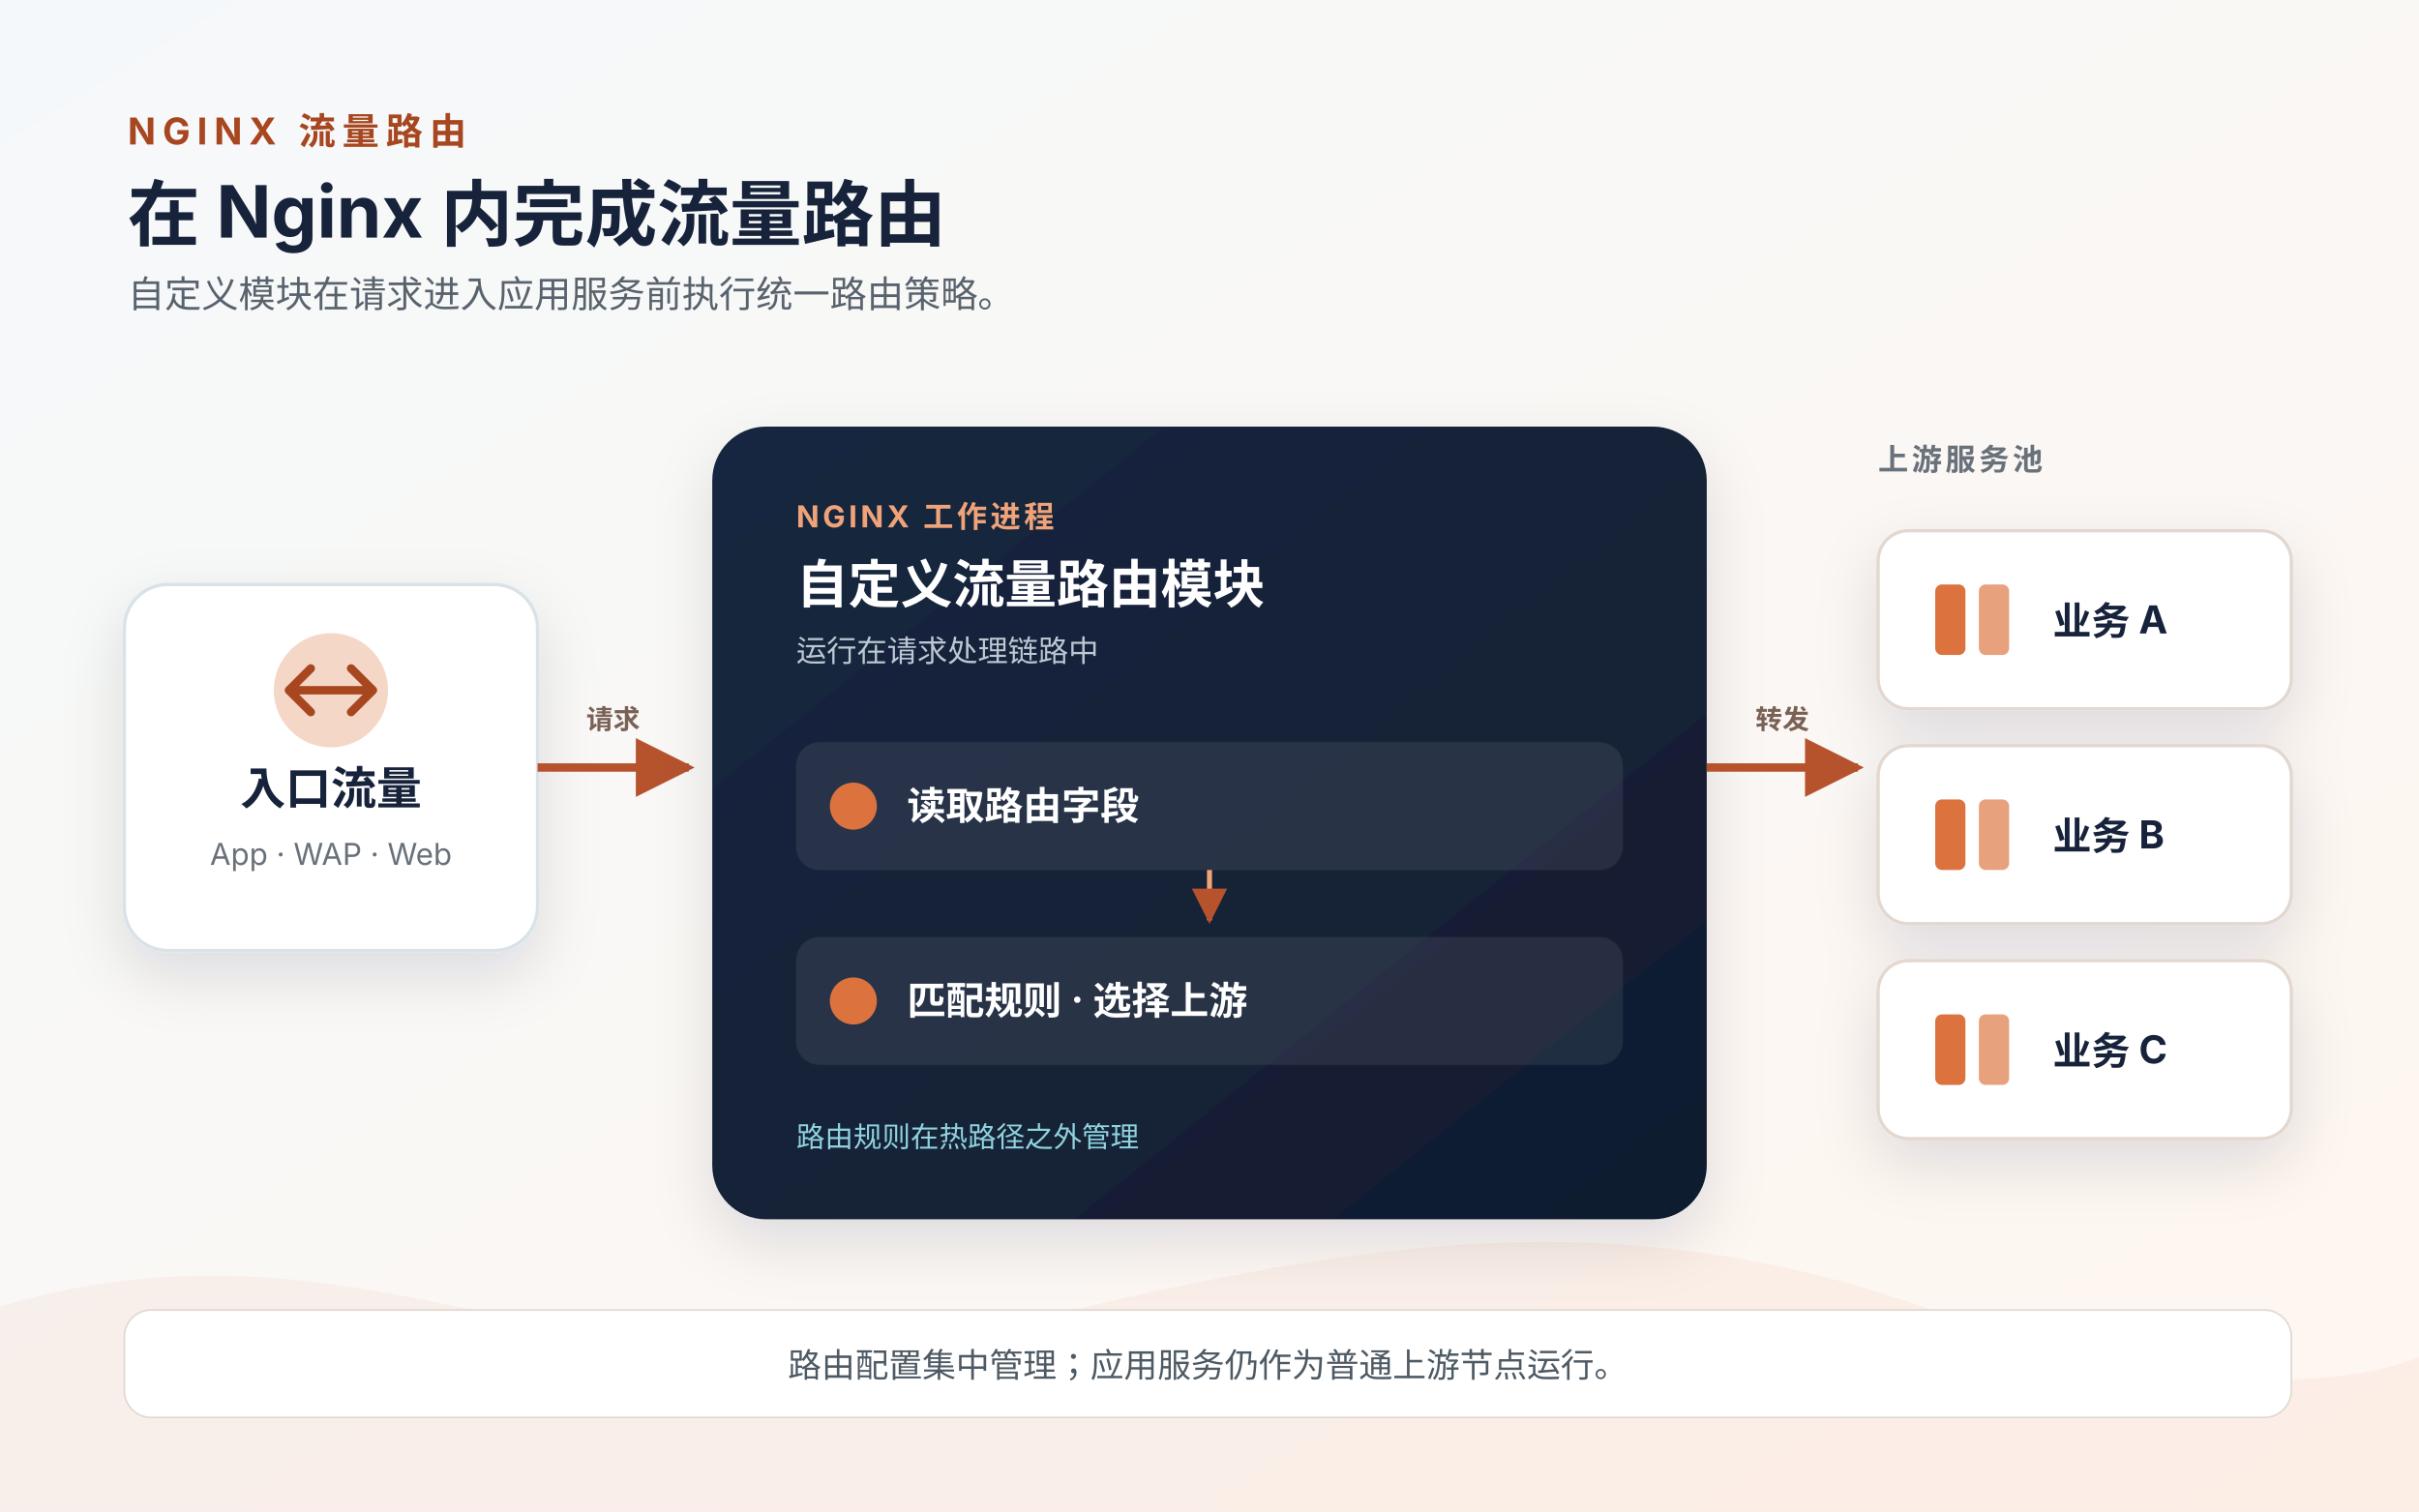
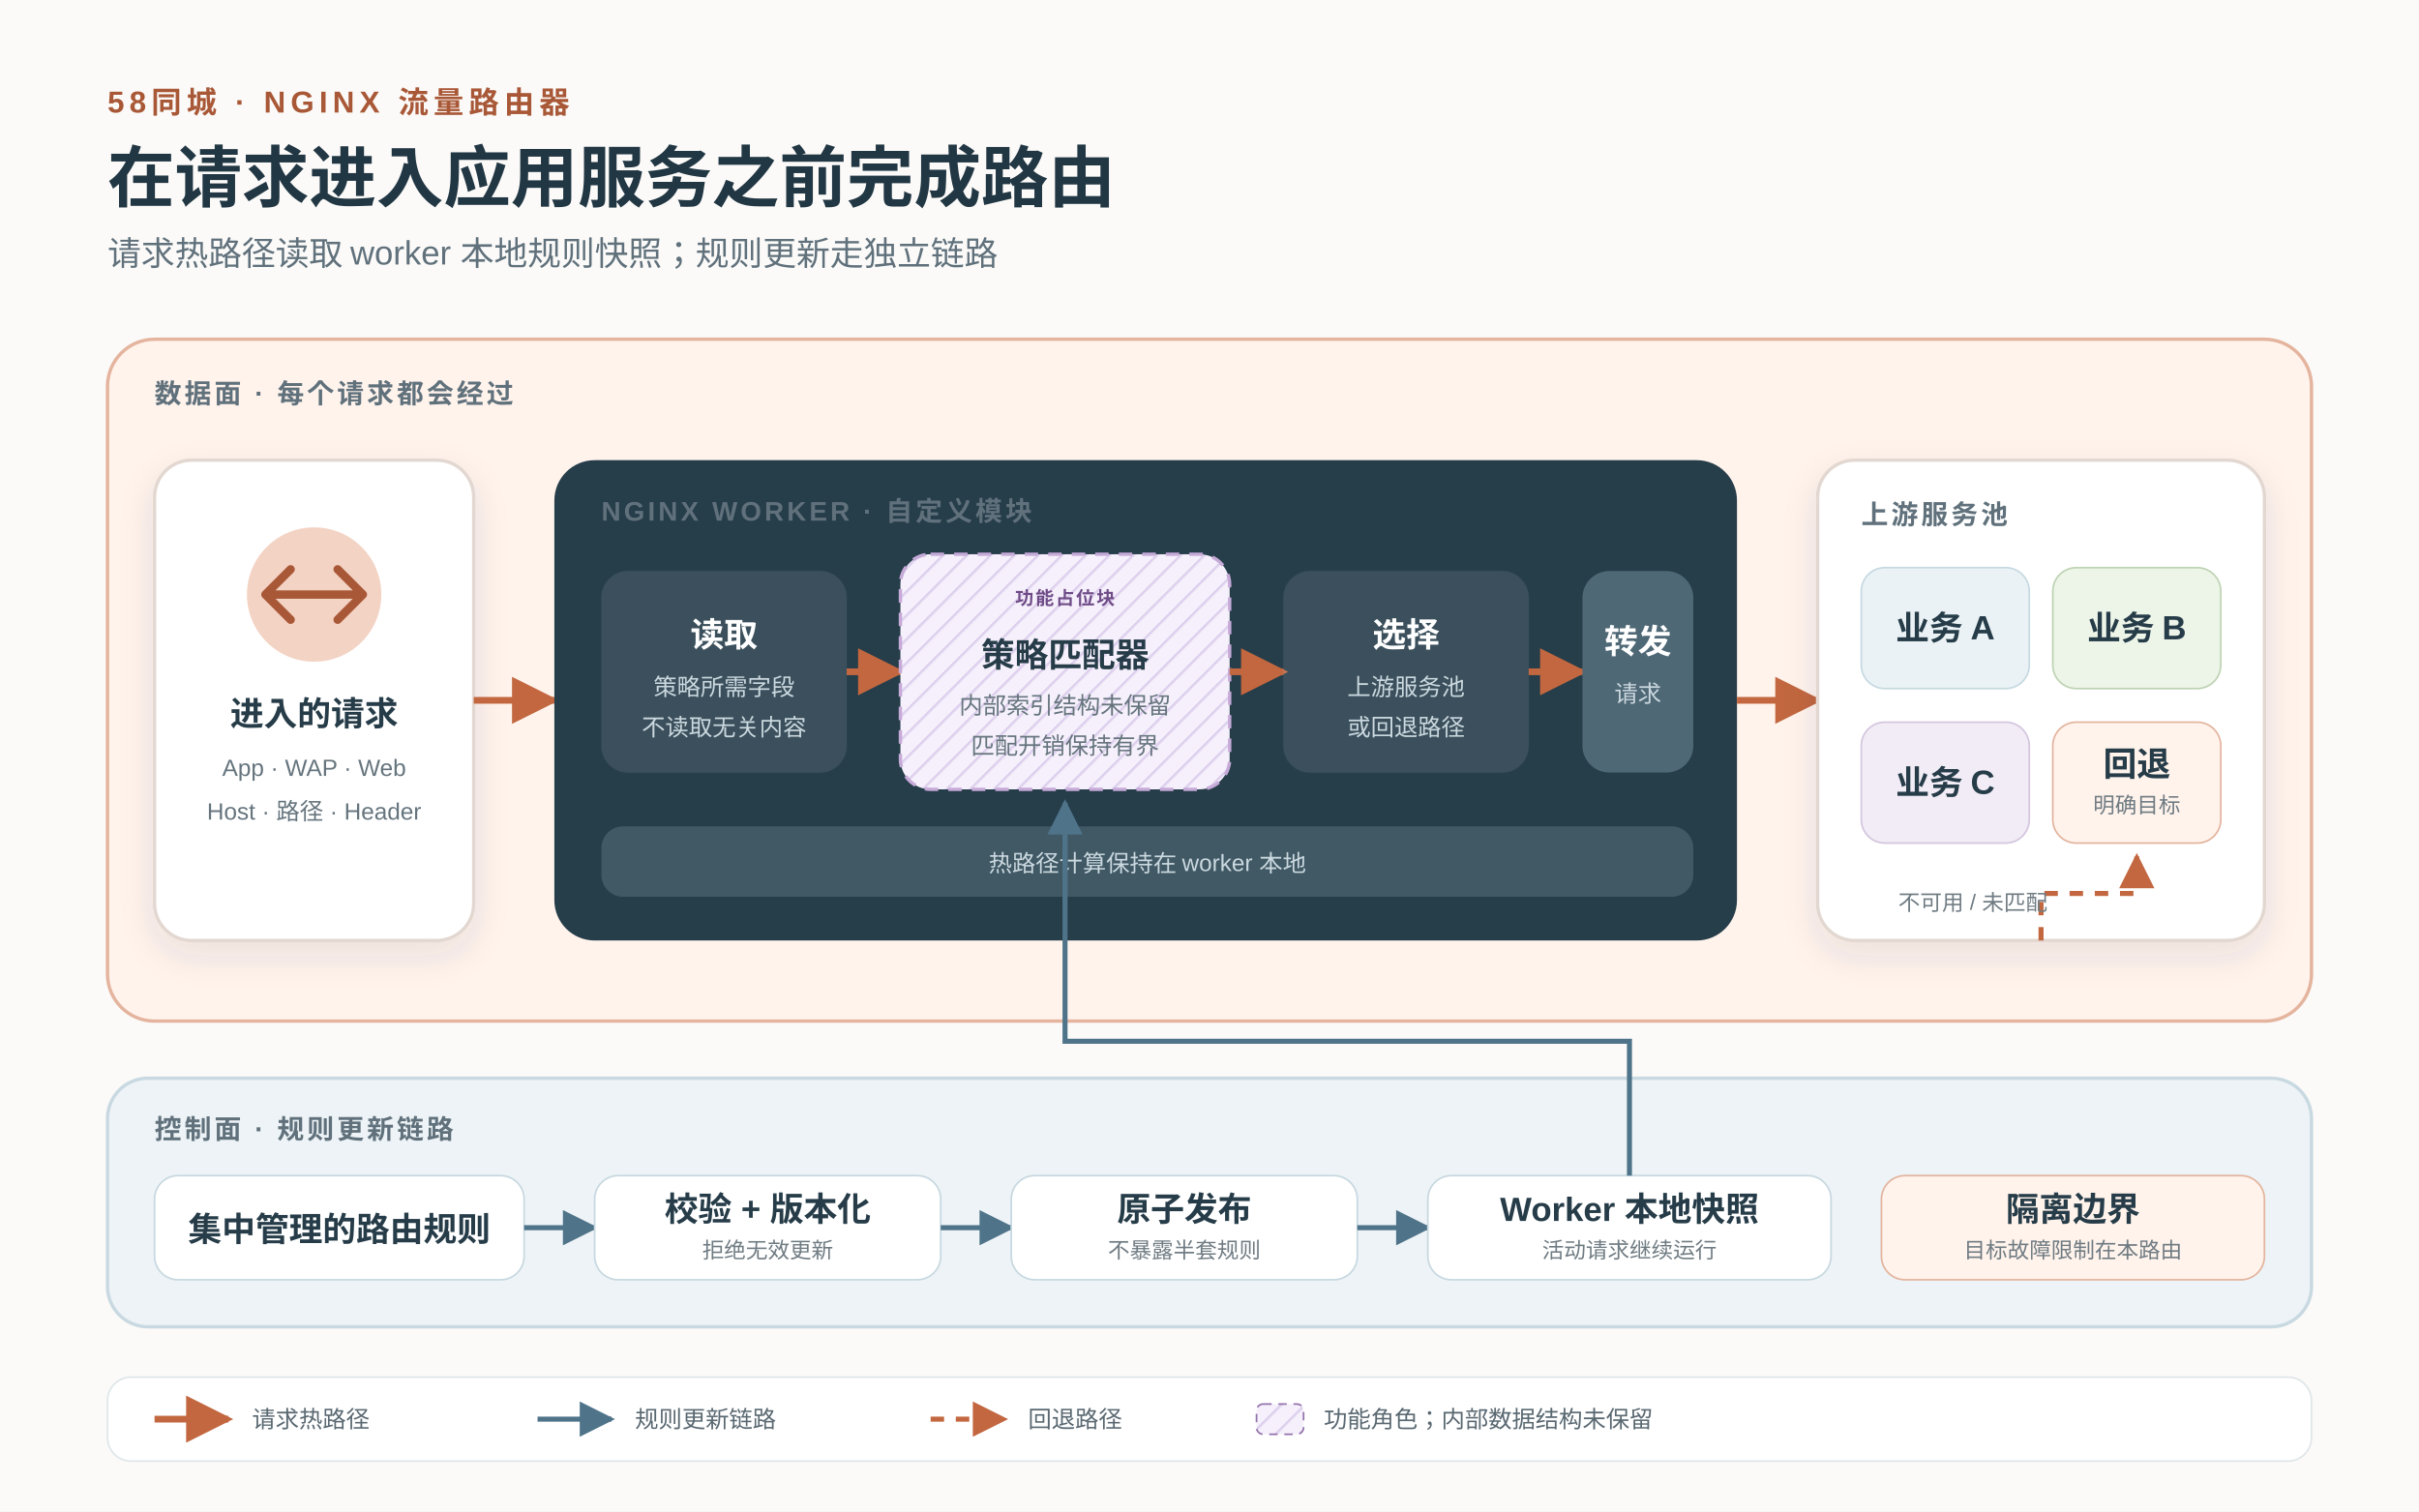
<svg xmlns="http://www.w3.org/2000/svg" width="1440" height="900" viewBox="0 0 1440 900" role="img" aria-labelledby="title desc">
  <defs>
-     <linearGradient id="ground" x1="0" y1="0" x2="1" y2="1">
-       <stop offset="0" stop-color="#f5f8fa" />
-       <stop offset="1" stop-color="#fff7f0" />
-     </linearGradient>
-     <linearGradient id="edge" x1="0" y1="0" x2="1" y2="1">
-       <stop offset="0" stop-color="#182740" />
-       <stop offset="1" stop-color="#101c2e" />
-     </linearGradient>
-     <marker id="arrow" viewBox="0 0 10 10" refX="9" refY="5" markerWidth="7" markerHeight="7" orient="auto-start-reverse">
-       <path d="M0 0 10 5 0 10Z" fill="#b6532d" />
+     <marker id="hotArrow" viewBox="0 0 10 10" refX="9" refY="5" markerWidth="7" markerHeight="7" orient="auto">
+       <path d="M0 0 10 5 0 10Z" fill="#c2673f" />
    </marker>
-     <filter id="shadow" x="-20%" y="-20%" width="140%" height="150%">
-       <feDropShadow dx="0" dy="14" stdDeviation="18" flood-color="#16233a" flood-opacity=".12" />
+     <marker id="controlArrow" viewBox="0 0 10 10" refX="9" refY="5" markerWidth="7" markerHeight="7" orient="auto">
+       <path d="M0 0 10 5 0 10Z" fill="#4f748a" />
+     </marker>
+     <pattern id="placeholder" width="10" height="10" patternUnits="userSpaceOnUse" patternTransform="rotate(45)">
+       <rect width="10" height="10" fill="#f5f0fb" />
+       <line y2="10" stroke="#ded1ee" stroke-width="3" />
+     </pattern>
+     <filter id="shadow" x="-15%" y="-15%" width="130%" height="140%">
+       <feDropShadow dx="0" dy="8" stdDeviation="10" flood-color="#2a3d4d" flood-opacity=".1" />
    </filter>
+     <style>text{font-family:-apple-system,BlinkMacSystemFont,"PingFang SC","Microsoft YaHei",Arial,sans-serif}.kicker{font-size:18px;font-weight:750;letter-spacing:3px;fill:#a95837}.title{font-size:40px;font-weight:760;fill:#223744}.sub{font-size:20px;fill:#60717c}.stage{font-size:16px;font-weight:760;letter-spacing:1.8px;fill:#60717c}.box-title{font-size:20px;font-weight:720;fill:#263c48}.box-sub{font-size:14px;fill:#65747d}.small{font-size:13px;fill:#6f7b82}.white-title{font-size:20px;font-weight:720;fill:#fff}.white-sub{font-size:14px;fill:#cbd8df}.tag{font-size:11px;font-weight:780;letter-spacing:1.1px;fill:#6f4c88}.legend{font-size:14px;fill:#596871}.hot{fill:none;stroke:#c2673f;stroke-width:4;marker-end:url(#hotArrow)}.control{fill:none;stroke:#4f748a;stroke-width:3;marker-end:url(#controlArrow)}.fallback{fill:none;stroke:#c2673f;stroke-width:3;stroke-dasharray:8 7;marker-end:url(#hotArrow)}</style>
  </defs>
-   <rect width="1440" height="900" fill="url(#ground)" />
-   <path d="M0 778C220 712 360 848 572 796s378-88 578-16 290 28 290 28v92H0Z" fill="#d76b38" opacity=".06" />
-   <g font-family="-apple-system,BlinkMacSystemFont,'PingFang SC','Microsoft YaHei','Segoe UI',sans-serif">
-     <text x="76" y="86" fill="#a7461f" font-size="22" font-weight="700" letter-spacing="4">NGINX 流量路由</text>
-     <text x="76" y="143" fill="#17233b" font-size="43" font-weight="750">在 Nginx 内完成流量路由</text>
-     <text x="76" y="183" fill="#59636d" font-size="22">自定义模块在请求进入应用服务前执行统一路由策略。</text>
-     <g filter="url(#shadow)">
-       <rect x="74" y="348" width="246" height="218" rx="26" fill="#ffffff" stroke="#d9e2e7" stroke-width="2" />
-     </g>
-     <circle cx="197" cy="411" r="34" fill="#f5d7c8" />
-     <path d="M178 411h38M185 398l-13 13 13 13M209 398l13 13-13 13" fill="none" stroke="#a7461f" stroke-width="5" stroke-linecap="round" stroke-linejoin="round" />
-     <text x="197" y="479" text-anchor="middle" fill="#17233b" font-size="27" font-weight="750">入口流量</text>
-     <text x="197" y="515" text-anchor="middle" fill="#68717a" font-size="18">App · WAP · Web</text>
-     <path d="M320 457H410" fill="none" stroke="#b6532d" stroke-width="5" marker-end="url(#arrow)" />
-     <text x="365" y="434" text-anchor="middle" fill="#7a6155" font-size="16" font-weight="700">请求</text>
-     <g filter="url(#shadow)">
-       <rect x="424" y="254" width="592" height="472" rx="32" fill="url(#edge)" />
-     </g>
-     <text x="474" y="314" fill="#f0a278" font-size="18" font-weight="700" letter-spacing="2">NGINX 工作进程</text>
-     <text x="474" y="359" fill="#ffffff" font-size="31" font-weight="750">自定义流量路由模块</text>
-     <text x="474" y="394" fill="#bdc8d3" font-size="18">运行在请求处理链路中</text>
-     <rect x="474" y="442" width="492" height="76" rx="14" fill="#ffffff" opacity=".08" stroke="#ffffff" stroke-opacity=".2" />
-     <circle cx="508" cy="480" r="14" fill="#dc733f" />
-     <text x="540" y="488" fill="#ffffff" font-size="23" font-weight="700">读取路由字段</text>
-     <path d="M720 518V548" stroke="#f0a278" stroke-width="3" marker-end="url(#arrow)" />
-     <rect x="474" y="558" width="492" height="76" rx="14" fill="#ffffff" opacity=".08" stroke="#ffffff" stroke-opacity=".2" />
-     <circle cx="508" cy="596" r="14" fill="#dc733f" />
-     <text x="540" y="604" fill="#ffffff" font-size="23" font-weight="700">匹配规则 · 选择上游</text>
-     <text x="474" y="683" fill="#8fd3df" font-size="17">路由规则在热路径之外管理</text>
-     <path d="M1016 457H1106" fill="none" stroke="#b6532d" stroke-width="5" marker-end="url(#arrow)" />
-     <text x="1061" y="434" text-anchor="middle" fill="#7a6155" font-size="16" font-weight="700">转发</text>
-     <text x="1118" y="280" fill="#69727b" font-size="18" font-weight="700" letter-spacing="2">上游服务池</text>
-     <g filter="url(#shadow)">
-       <rect x="1118" y="316" width="246" height="106" rx="18" fill="#ffffff" stroke="#e3d8d0" stroke-width="2" />
-       <rect x="1118" y="444" width="246" height="106" rx="18" fill="#ffffff" stroke="#e3d8d0" stroke-width="2" />
-       <rect x="1118" y="572" width="246" height="106" rx="18" fill="#ffffff" stroke="#e3d8d0" stroke-width="2" />
-     </g>
-     <rect x="1152" y="348" width="18" height="42" rx="4" fill="#dc733f" />
-     <rect x="1178" y="348" width="18" height="42" rx="4" fill="#e8a17d" />
-     <text x="1222" y="378" fill="#17233b" font-size="23" font-weight="700">业务 A</text>
-     <rect x="1152" y="476" width="18" height="42" rx="4" fill="#dc733f" />
-     <rect x="1178" y="476" width="18" height="42" rx="4" fill="#e8a17d" />
-     <text x="1222" y="506" fill="#17233b" font-size="23" font-weight="700">业务 B</text>
-     <rect x="1152" y="604" width="18" height="42" rx="4" fill="#dc733f" />
-     <rect x="1178" y="604" width="18" height="42" rx="4" fill="#e8a17d" />
-     <text x="1222" y="634" fill="#17233b" font-size="23" font-weight="700">业务 C</text>
-     <rect x="74" y="780" width="1290" height="64" rx="16" fill="#ffffff" stroke="#e1d8d1" />
-     <text x="719" y="820" text-anchor="middle" fill="#4d5963" font-size="20">路由配置集中管理；应用服务仍作为普通上游节点运行。</text>
+   <rect width="1440" height="900" fill="#fbfaf8" />
+   <text x="64" y="67" class="kicker">58同城 · NGINX 流量路由器</text>
+   <text x="64" y="120" class="title">在请求进入应用服务之前完成路由</text>
+   <text x="64" y="158" class="sub">请求热路径读取 worker 本地规则快照；规则更新走独立链路</text>
+   <rect x="64" y="202" width="1312" height="406" rx="28" fill="#fff3ec" stroke="#e4b49e" stroke-width="2" />
+   <text x="92" y="240" class="stage">数据面 · 每个请求都会经过</text>
+   <g filter="url(#shadow)">
+     <rect x="92" y="274" width="190" height="286" rx="22" fill="#fff" stroke="#e3d8d1" stroke-width="2" />
  </g>
+   <circle cx="187" cy="354" r="40" fill="#f3d3c4" />
+   <path d="M164 354h46M173 339l-15 15 15 15M201 339l15 15-15 15" fill="none" stroke="#a95837" stroke-width="5" stroke-linecap="round" stroke-linejoin="round" />
+   <text x="187" y="432" text-anchor="middle" class="box-title">进入的请求</text>
+   <text x="187" y="462" text-anchor="middle" class="box-sub">App · WAP · Web</text>
+   <text x="187" y="488" text-anchor="middle" class="box-sub">Host · 路径 · Header</text>
+   <path d="M282 417H330" class="hot" />
+   <rect x="330" y="274" width="704" height="286" rx="24" fill="#263d4a" />
+   <text x="358" y="310" class="stage" fill="#f3b392">NGINX WORKER · 自定义模块</text>
+   <rect x="358" y="340" width="146" height="120" rx="16" fill="#fff" opacity=".1" stroke="#fff" stroke-opacity=".25" />
+   <text x="431" y="385" text-anchor="middle" class="white-title">读取</text>
+   <text x="431" y="414" text-anchor="middle" class="white-sub">策略所需字段</text>
+   <text x="431" y="438" text-anchor="middle" class="white-sub">不读取无关内容</text>
+   <path d="M504 400H536" class="hot" />
+   <rect x="536" y="330" width="196" height="140" rx="18" fill="url(#placeholder)" stroke="#c6aad8" stroke-width="2" stroke-dasharray="8 6" />
+   <text x="634" y="360" text-anchor="middle" class="tag">功能占位块</text>
+   <text x="634" y="397" text-anchor="middle" class="box-title">策略匹配器</text>
+   <text x="634" y="425" text-anchor="middle" class="box-sub">内部索引结构未保留</text>
+   <text x="634" y="449" text-anchor="middle" class="box-sub">匹配开销保持有界</text>
+   <path d="M732 400H764" class="hot" />
+   <rect x="764" y="340" width="146" height="120" rx="16" fill="#fff" opacity=".1" stroke="#fff" stroke-opacity=".25" />
+   <text x="837" y="385" text-anchor="middle" class="white-title">选择</text>
+   <text x="837" y="414" text-anchor="middle" class="white-sub">上游服务池</text>
+   <text x="837" y="438" text-anchor="middle" class="white-sub">或回退路径</text>
+   <path d="M910 400H942" class="hot" />
+   <rect x="942" y="340" width="66" height="120" rx="16" fill="#4f6876" />
+   <text x="975" y="389" text-anchor="middle" class="white-title">转发</text>
+   <text x="975" y="418" text-anchor="middle" class="white-sub">请求</text>
+   <rect x="358" y="492" width="650" height="42" rx="13" fill="#405965" />
+   <text x="683" y="519" text-anchor="middle" class="white-sub">热路径计算保持在 worker 本地</text>
+   <path d="M1034 417H1082" class="hot" />
+   <g filter="url(#shadow)">
+     <rect x="1082" y="274" width="266" height="286" rx="22" fill="#fff" stroke="#e3d8d1" stroke-width="2" />
+   </g>
+   <text x="1108" y="312" class="stage">上游服务池</text>
+   <rect x="1108" y="338" width="100" height="72" rx="14" fill="#eaf2f5" stroke="#c6d9e1" />
+   <text x="1158" y="381" text-anchor="middle" class="box-title">业务 A</text>
+   <rect x="1222" y="338" width="100" height="72" rx="14" fill="#edf4e8" stroke="#bfd3b4" />
+   <text x="1272" y="381" text-anchor="middle" class="box-title">业务 B</text>
+   <rect x="1108" y="430" width="100" height="72" rx="14" fill="#f1ecf5" stroke="#d4c6df" />
+   <text x="1158" y="473" text-anchor="middle" class="box-title">业务 C</text>
+   <rect x="1222" y="430" width="100" height="72" rx="14" fill="#fff3ec" stroke="#e3b49e" />
+   <text x="1272" y="462" text-anchor="middle" class="box-title">回退</text>
+   <text x="1272" y="484" text-anchor="middle" class="small">明确目标</text>
+   <path d="M1215 560V532H1272V510" class="fallback" />
+   <text x="1130" y="542" class="small">不可用 / 未匹配</text>
+   <rect x="64" y="642" width="1312" height="148" rx="24" fill="#edf3f6" stroke="#c9d9e1" stroke-width="2" />
+   <text x="92" y="678" class="stage">控制面 · 规则更新链路</text>
+   <rect x="92" y="700" width="220" height="62" rx="14" fill="#fff" stroke="#c7d8e0" />
+   <text x="202" y="739" text-anchor="middle" class="box-title">集中管理的路由规则</text>
+   <path d="M312 731H354" class="control" />
+   <rect x="354" y="700" width="206" height="62" rx="14" fill="#fff" stroke="#c7d8e0" />
+   <text x="457" y="727" text-anchor="middle" class="box-title">校验 + 版本化</text>
+   <text x="457" y="749" text-anchor="middle" class="small">拒绝无效更新</text>
+   <path d="M560 731H602" class="control" />
+   <rect x="602" y="700" width="206" height="62" rx="14" fill="#fff" stroke="#c7d8e0" />
+   <text x="705" y="727" text-anchor="middle" class="box-title">原子发布</text>
+   <text x="705" y="749" text-anchor="middle" class="small">不暴露半套规则</text>
+   <path d="M808 731H850" class="control" />
+   <rect x="850" y="700" width="240" height="62" rx="14" fill="#fff" stroke="#c7d8e0" />
+   <text x="970" y="727" text-anchor="middle" class="box-title">Worker 本地快照</text>
+   <text x="970" y="749" text-anchor="middle" class="small">活动请求继续运行</text>
+   <path d="M970 700V620H634V478" class="control" />
+   <rect x="1120" y="700" width="228" height="62" rx="14" fill="#fff3ec" stroke="#e3b49e" />
+   <text x="1234" y="727" text-anchor="middle" class="box-title">隔离边界</text>
+   <text x="1234" y="749" text-anchor="middle" class="small">目标故障限制在本路由</text>
+   <rect x="64" y="820" width="1312" height="50" rx="14" fill="#fff" stroke="#dfe6e9" />
+   <line x1="92" y1="845" x2="136" y2="845" class="hot" />
+   <text x="150" y="850" class="legend">请求热路径</text>
+   <line x1="320" y1="845" x2="364" y2="845" class="control" />
+   <text x="378" y="850" class="legend">规则更新链路</text>
+   <line x1="554" y1="845" x2="598" y2="845" class="fallback" />
+   <text x="612" y="850" class="legend">回退路径</text>
+   <rect x="748" y="836" width="28" height="18" rx="4" fill="url(#placeholder)" stroke="#9372ac" stroke-dasharray="5 4" />
+   <text x="788" y="850" class="legend">功能角色；内部数据结构未保留</text>
</svg>
